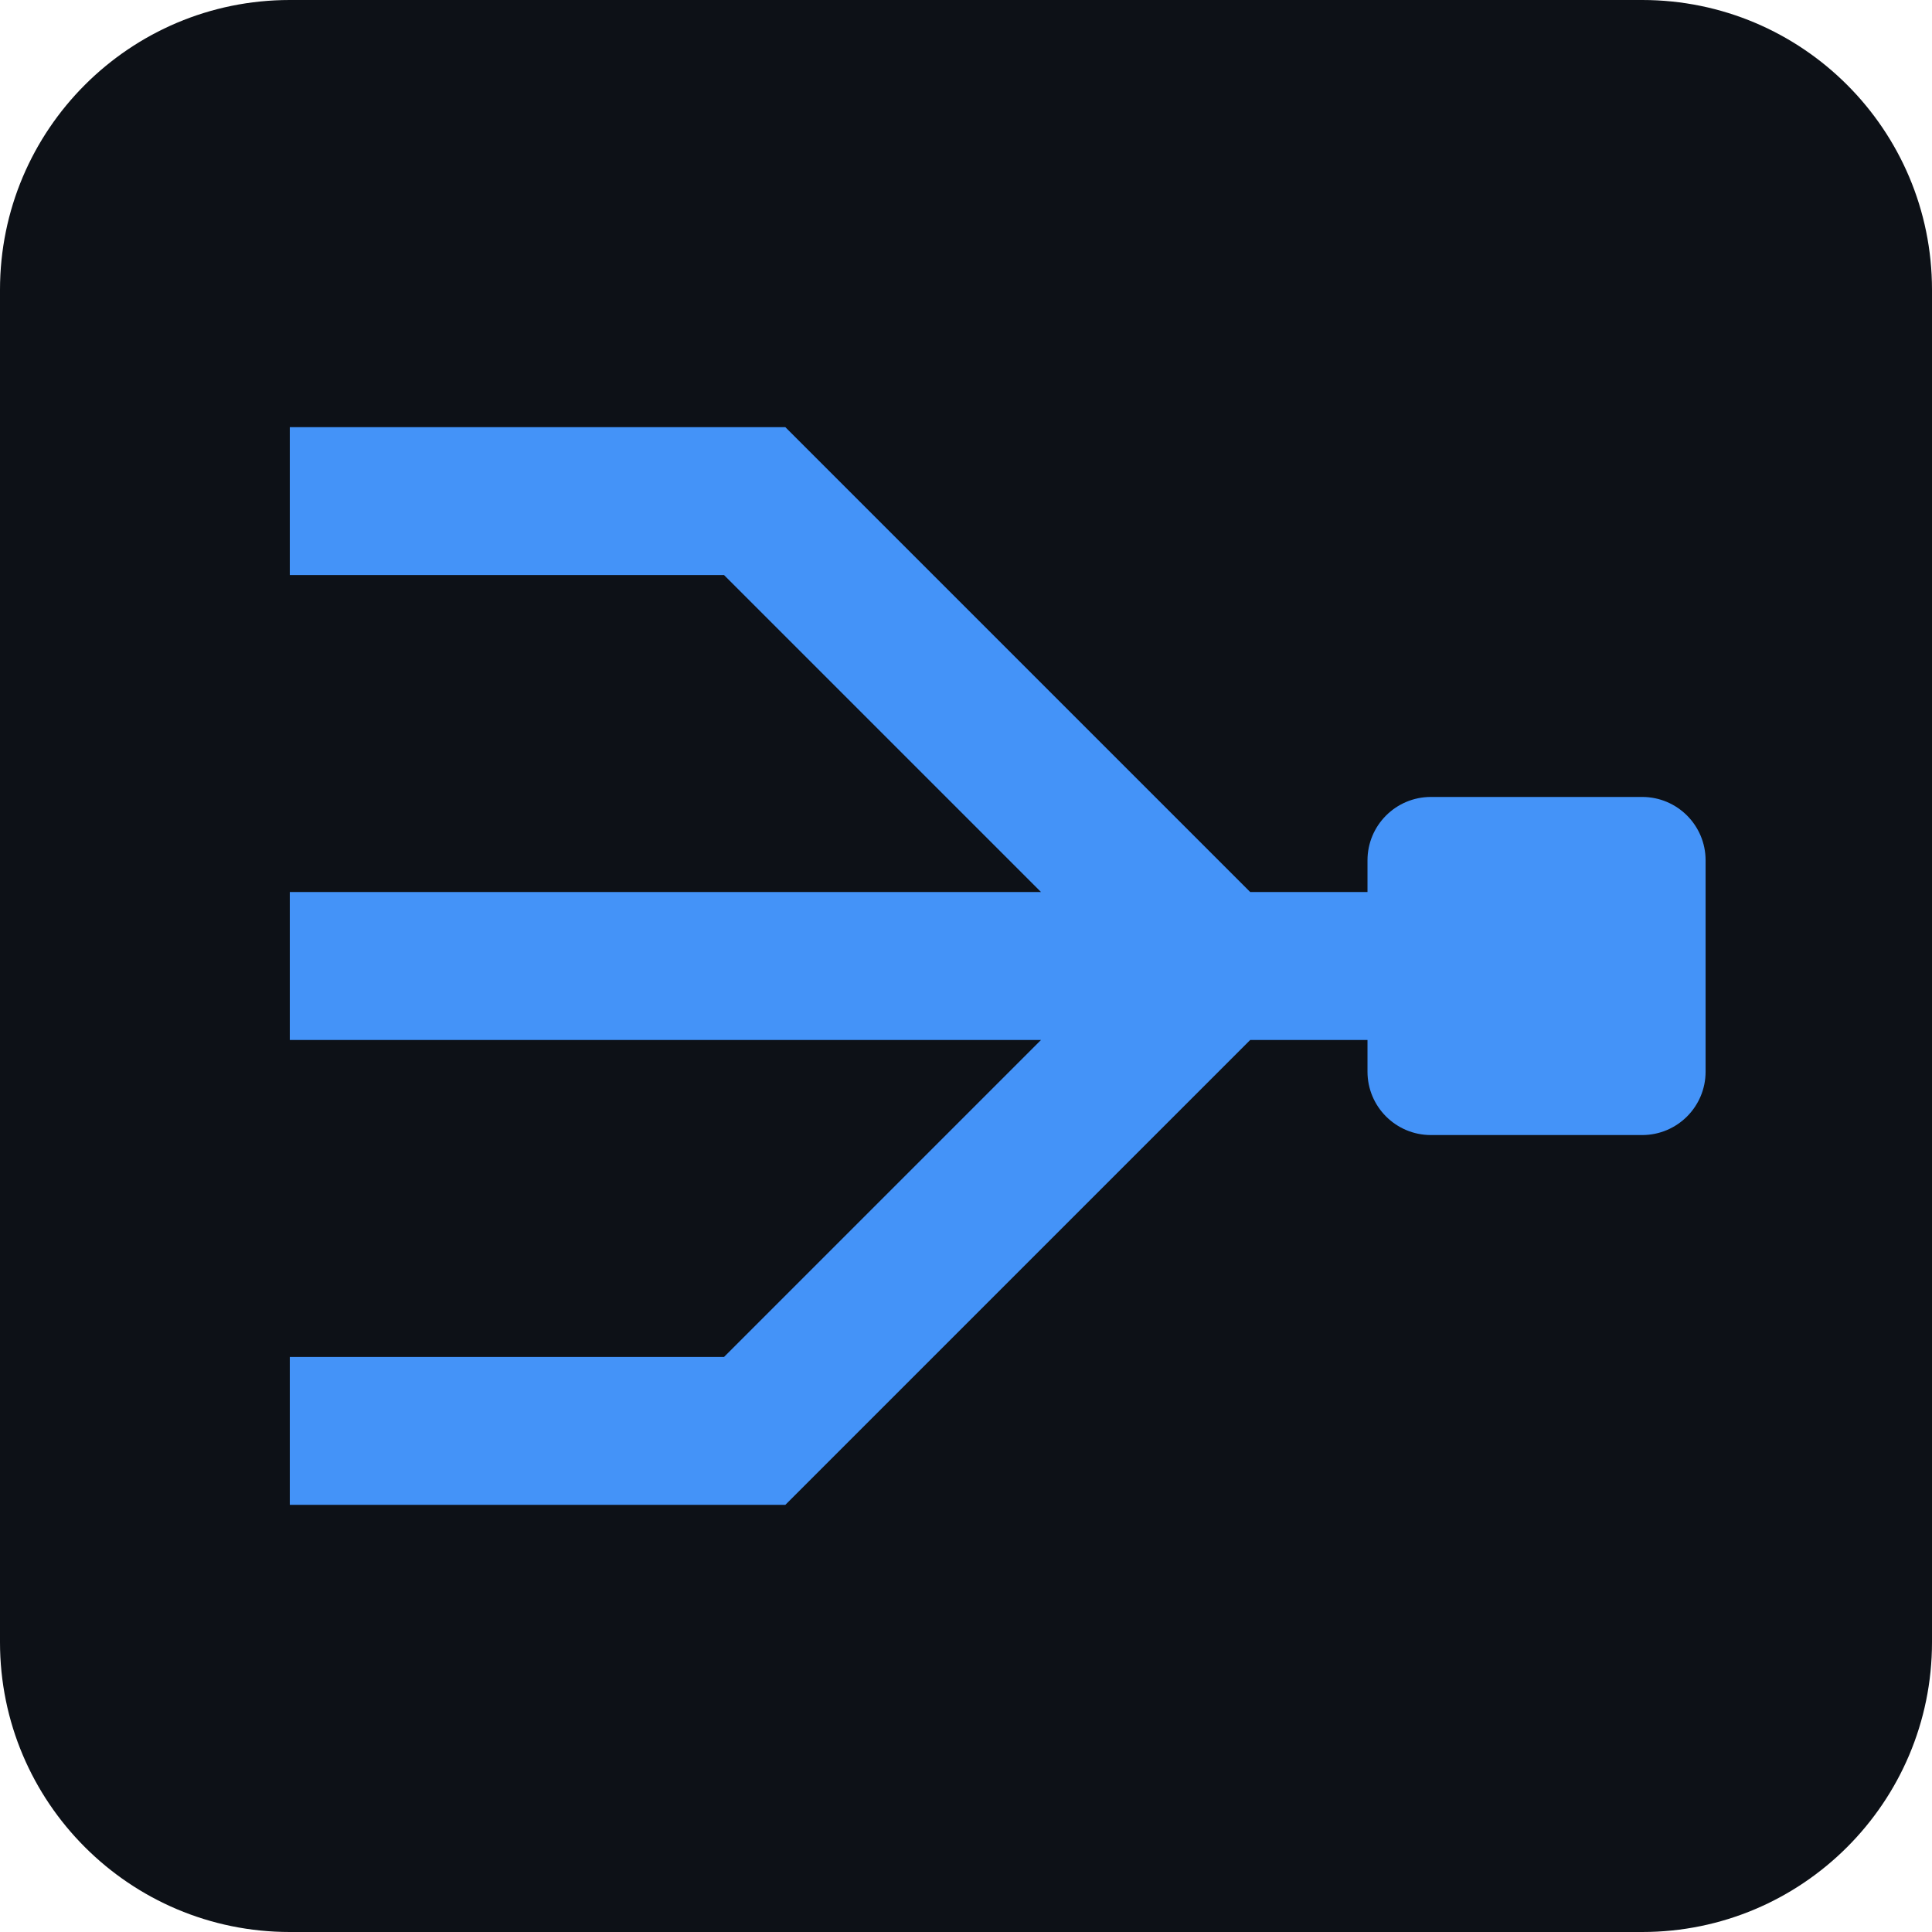
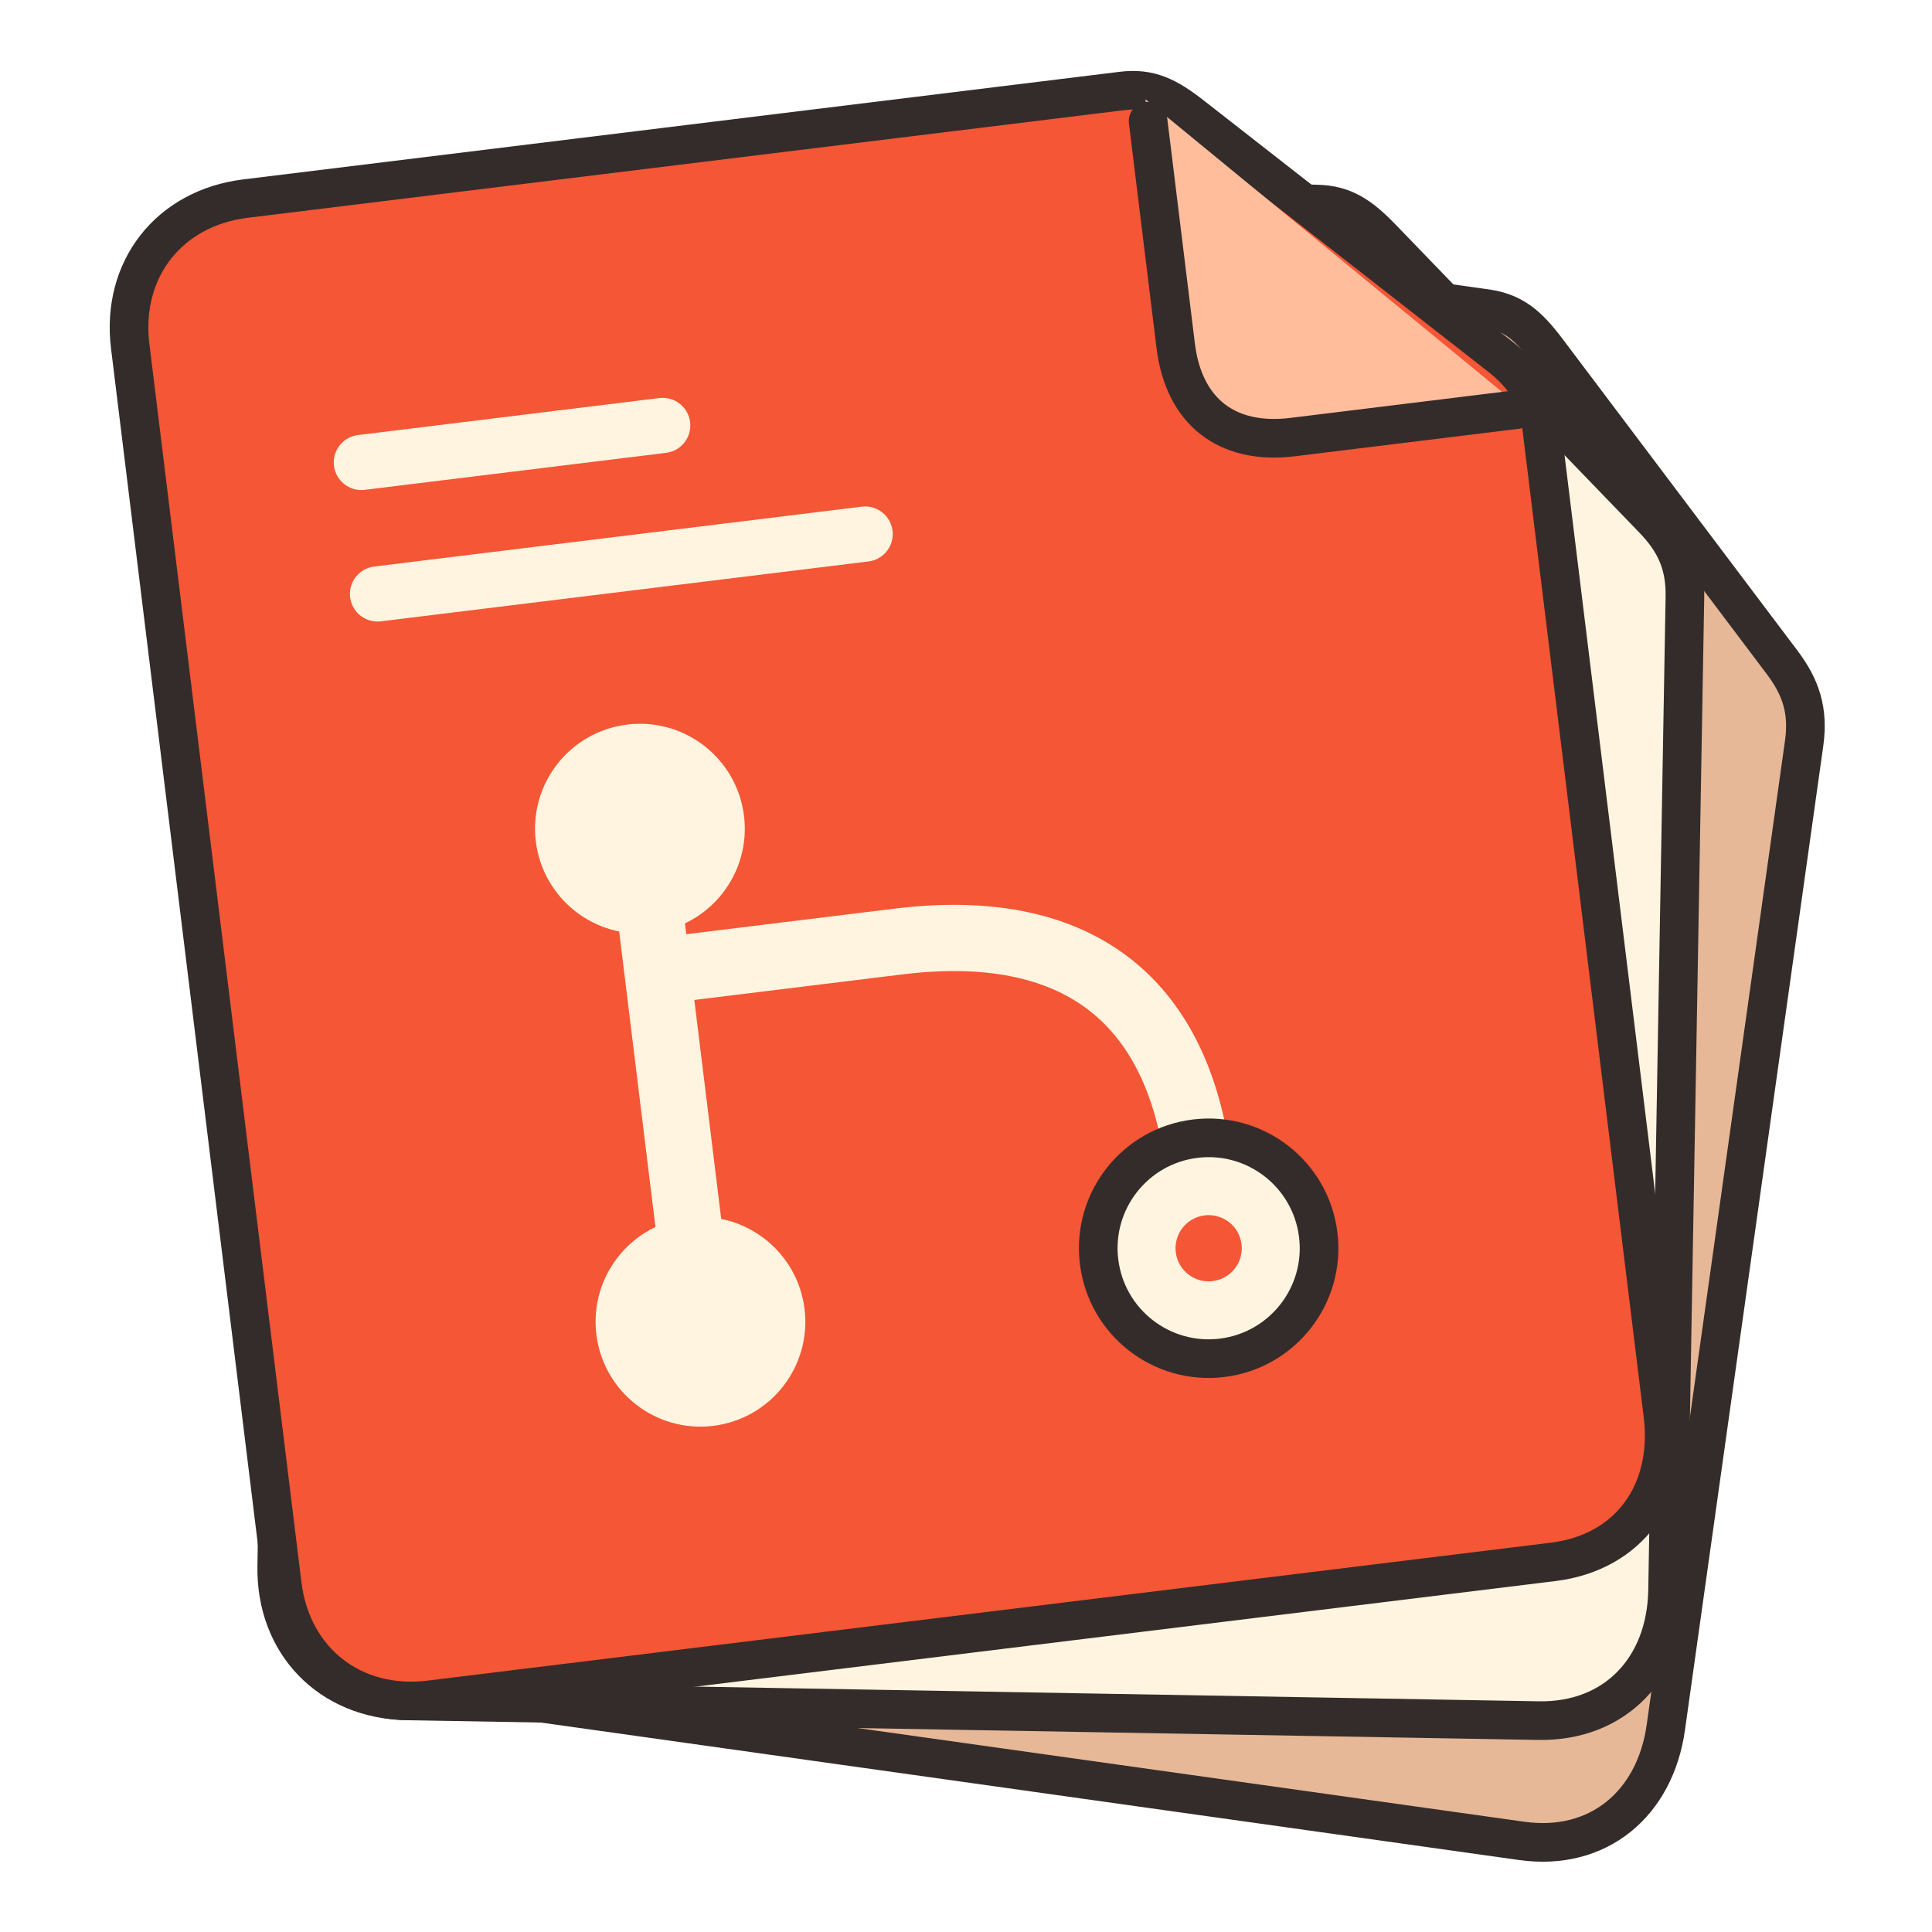
- <svg xmlns="http://www.w3.org/2000/svg" width="256" height="256" viewBox="0 0 80 80" fill="none">
-   <rect width="80" height="80" rx="12" fill="#0d1117" />
-   <g transform="translate(5 5) scale(.875)">
-     <path d="M8 18H30L52 40H66M8 40H66M8 62H30L52 40" stroke="#4493f8" stroke-width="7" />
-     <rect x="59" y="32" width="16" height="16" rx="3" fill="#4493f8" />
+ <svg xmlns="http://www.w3.org/2000/svg" width="512" height="512" viewBox="96 92 336 350">
+   <g transform="translate(29 25) rotate(8 256 256)">
+     <path d="M150 114 L310 114 C315 114 318 116 322 120 L372 170 C376 174 378 178 378 184 L378 364 C378 378 369 388 355 388 L150 388 C136 388 126 378 126 364 L126 138 C126 124 136 114 150 114 Z" fill="#e6b898" stroke="#342c2a" stroke-width="7" stroke-linejoin="round" />
+   </g>
+   <g transform="translate(15 14) rotate(1 256 256)">
+     <path d="M150 114 L310 114 C315 114 318 116 322 120 L372 170 C376 174 378 178 378 184 L378 364 C378 378 369 388 355 388 L150 388 C136 388 126 378 126 364 L126 138 C126 124 136 114 150 114 Z" fill="#fff4df" stroke="#342c2a" stroke-width="7" stroke-linejoin="round" />
+   </g>
+   <g transform="rotate(-7 256 256)">
+     <path d="M150 114 L310 114 C315 114 318 116 322 120 L372 170 C376 174 378 178 378 184 L378 364 C378 378 369 388 355 388 L150 388 C136 388 126 378 126 364 L126 138 C126 124 136 114 150 114 Z" fill="#f45636" stroke="#342c2a" stroke-width="7" stroke-linejoin="round" />
+     <path d="M314 116 L314 162 C314 173 321 180 332 180 L375 180 Z" fill="#ffbd9c" />
+     <path d="M314 120 L314 161 C314 173 321 180 333 180 L374 180" fill="none" stroke="#342c2a" stroke-width="7" stroke-linecap="round" />
+     <g fill="none" stroke="#fff4df" stroke-linecap="round">
+       <path d="M165 164 L220 164 M165 188 L254 188" stroke-width="10" />
+       <path d="M207 236 L207 326 M207 262 L251 262 C283 262 300 278 300 309" stroke-width="12" />
+     </g>
+     <g fill="#fff4df">
+       <circle cx="207" cy="236" r="19" />
+       <circle cx="207" cy="326" r="19" />
+       <circle cx="300" cy="324" r="20" stroke="#342c2a" stroke-width="7" />
+     </g>
+     <circle cx="300" cy="324" r="6" fill="#f45636" />
  </g>
</svg>
